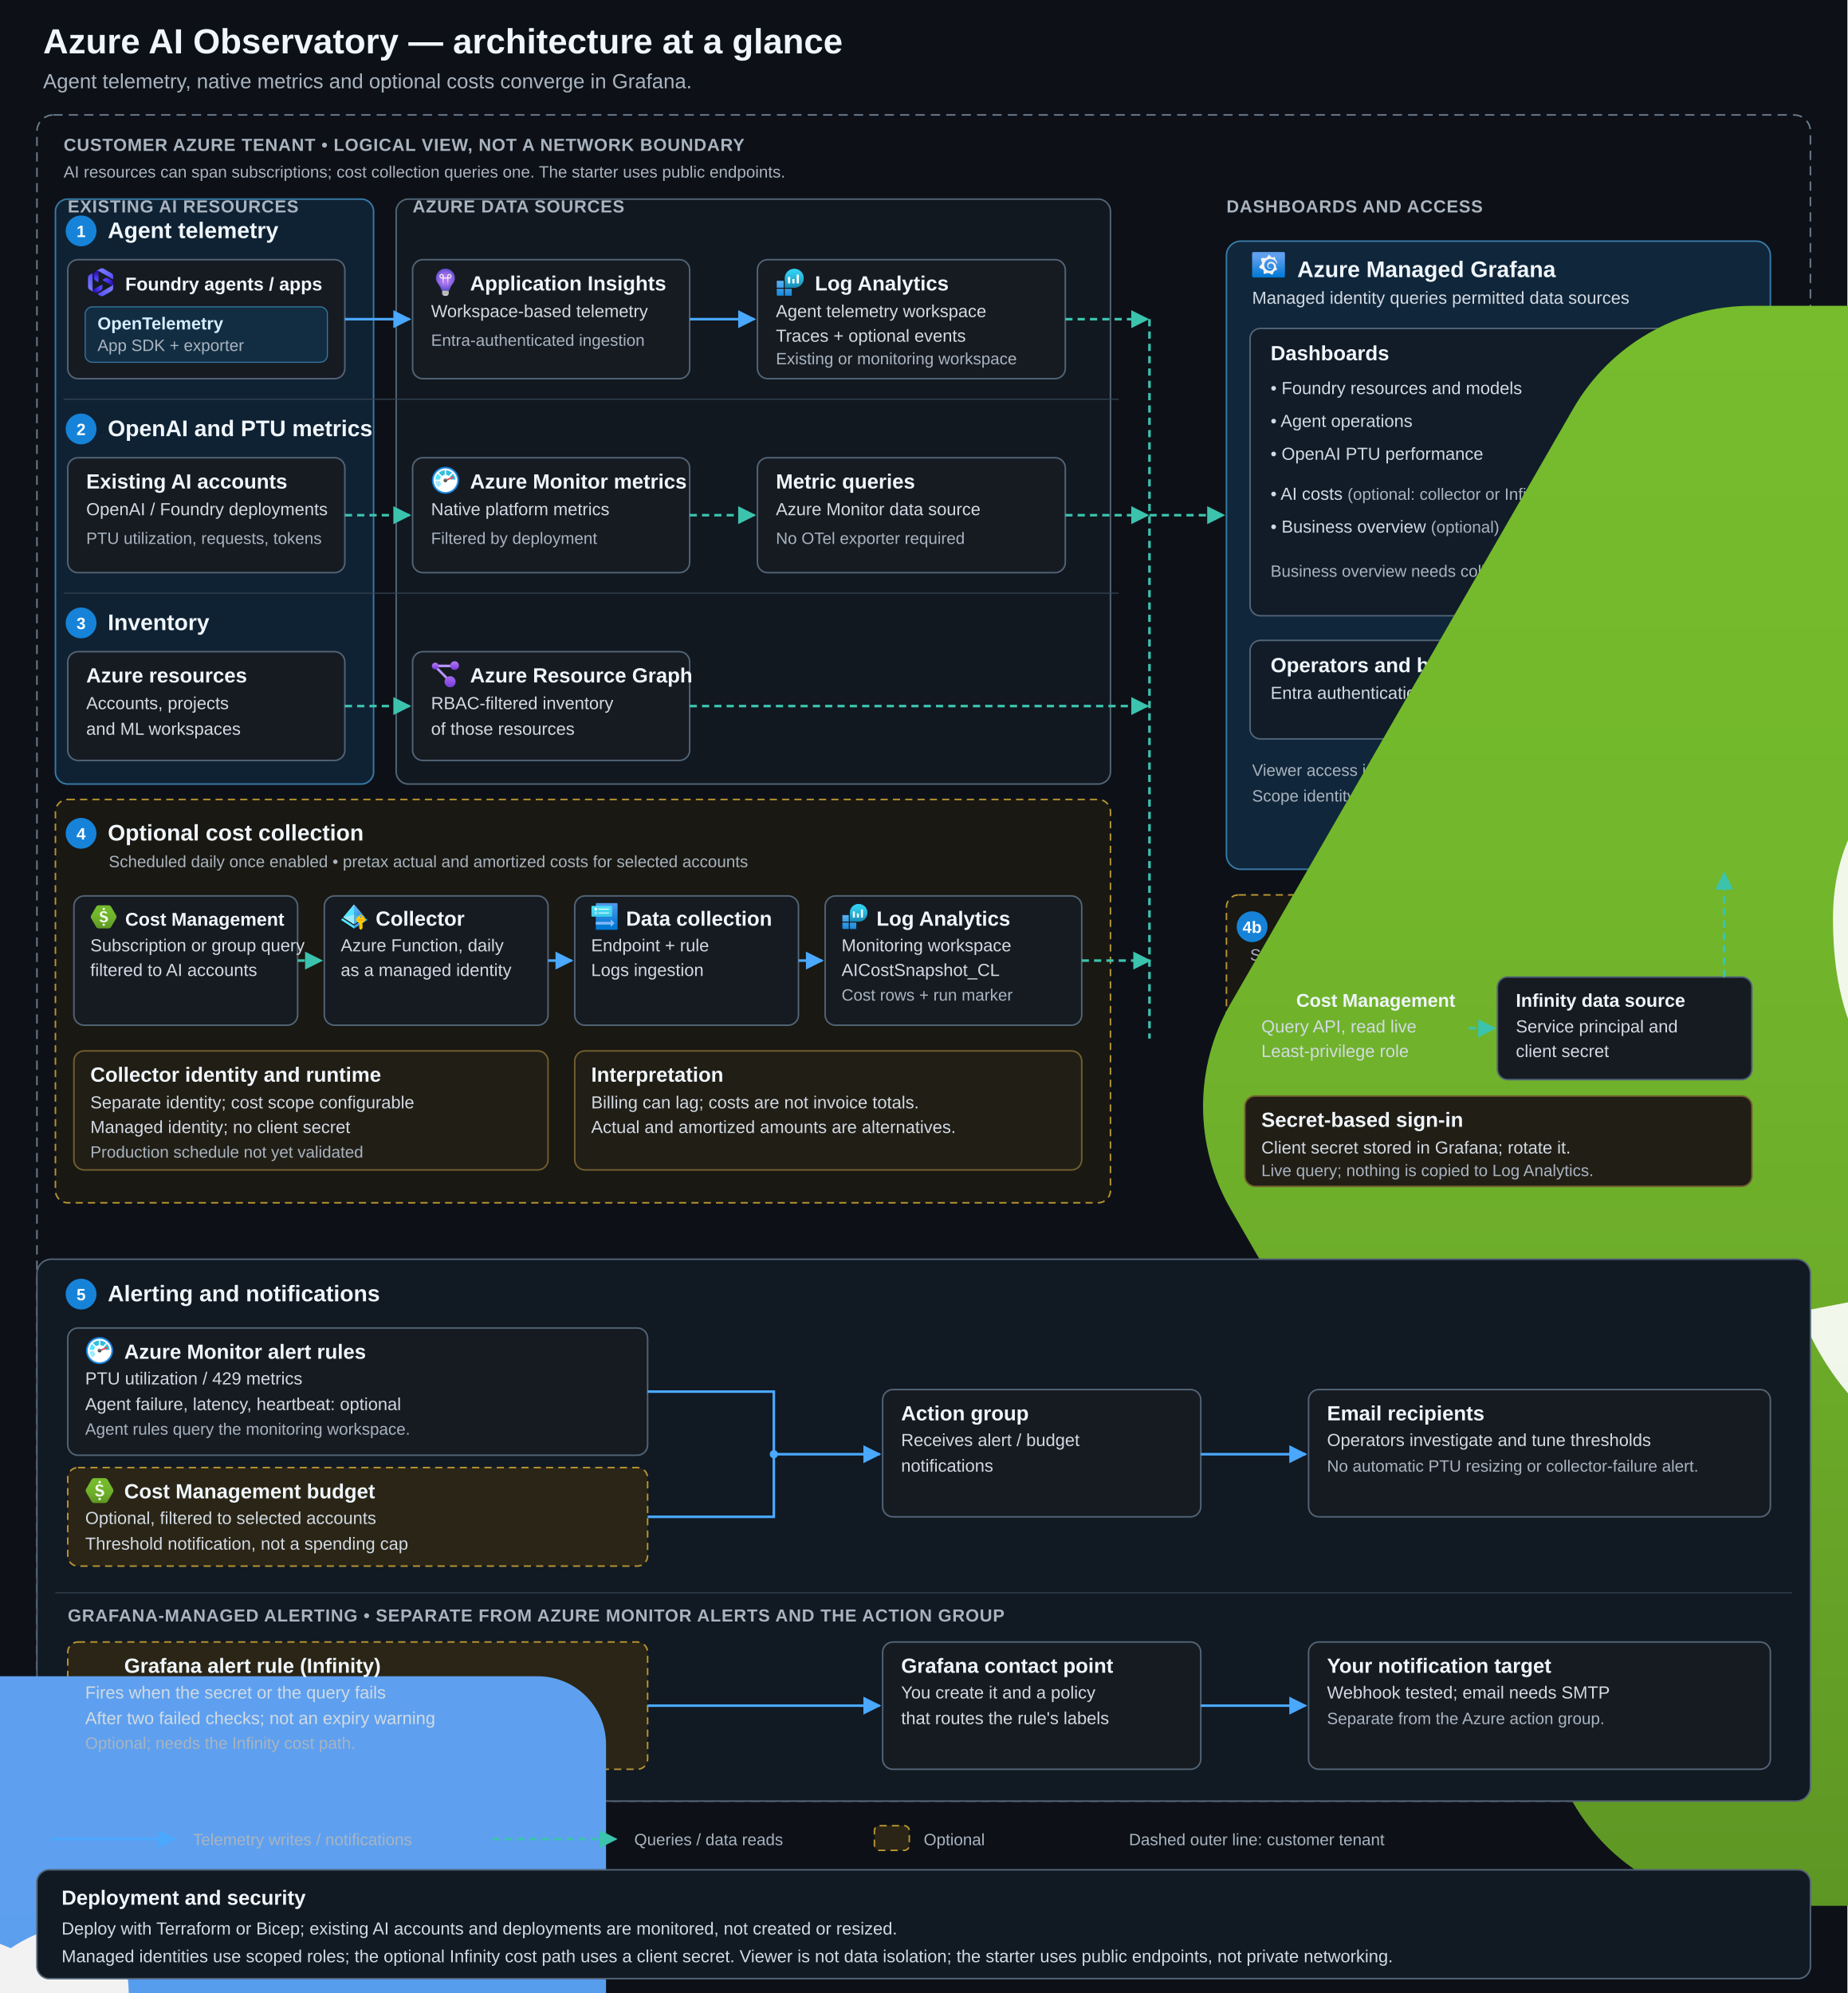
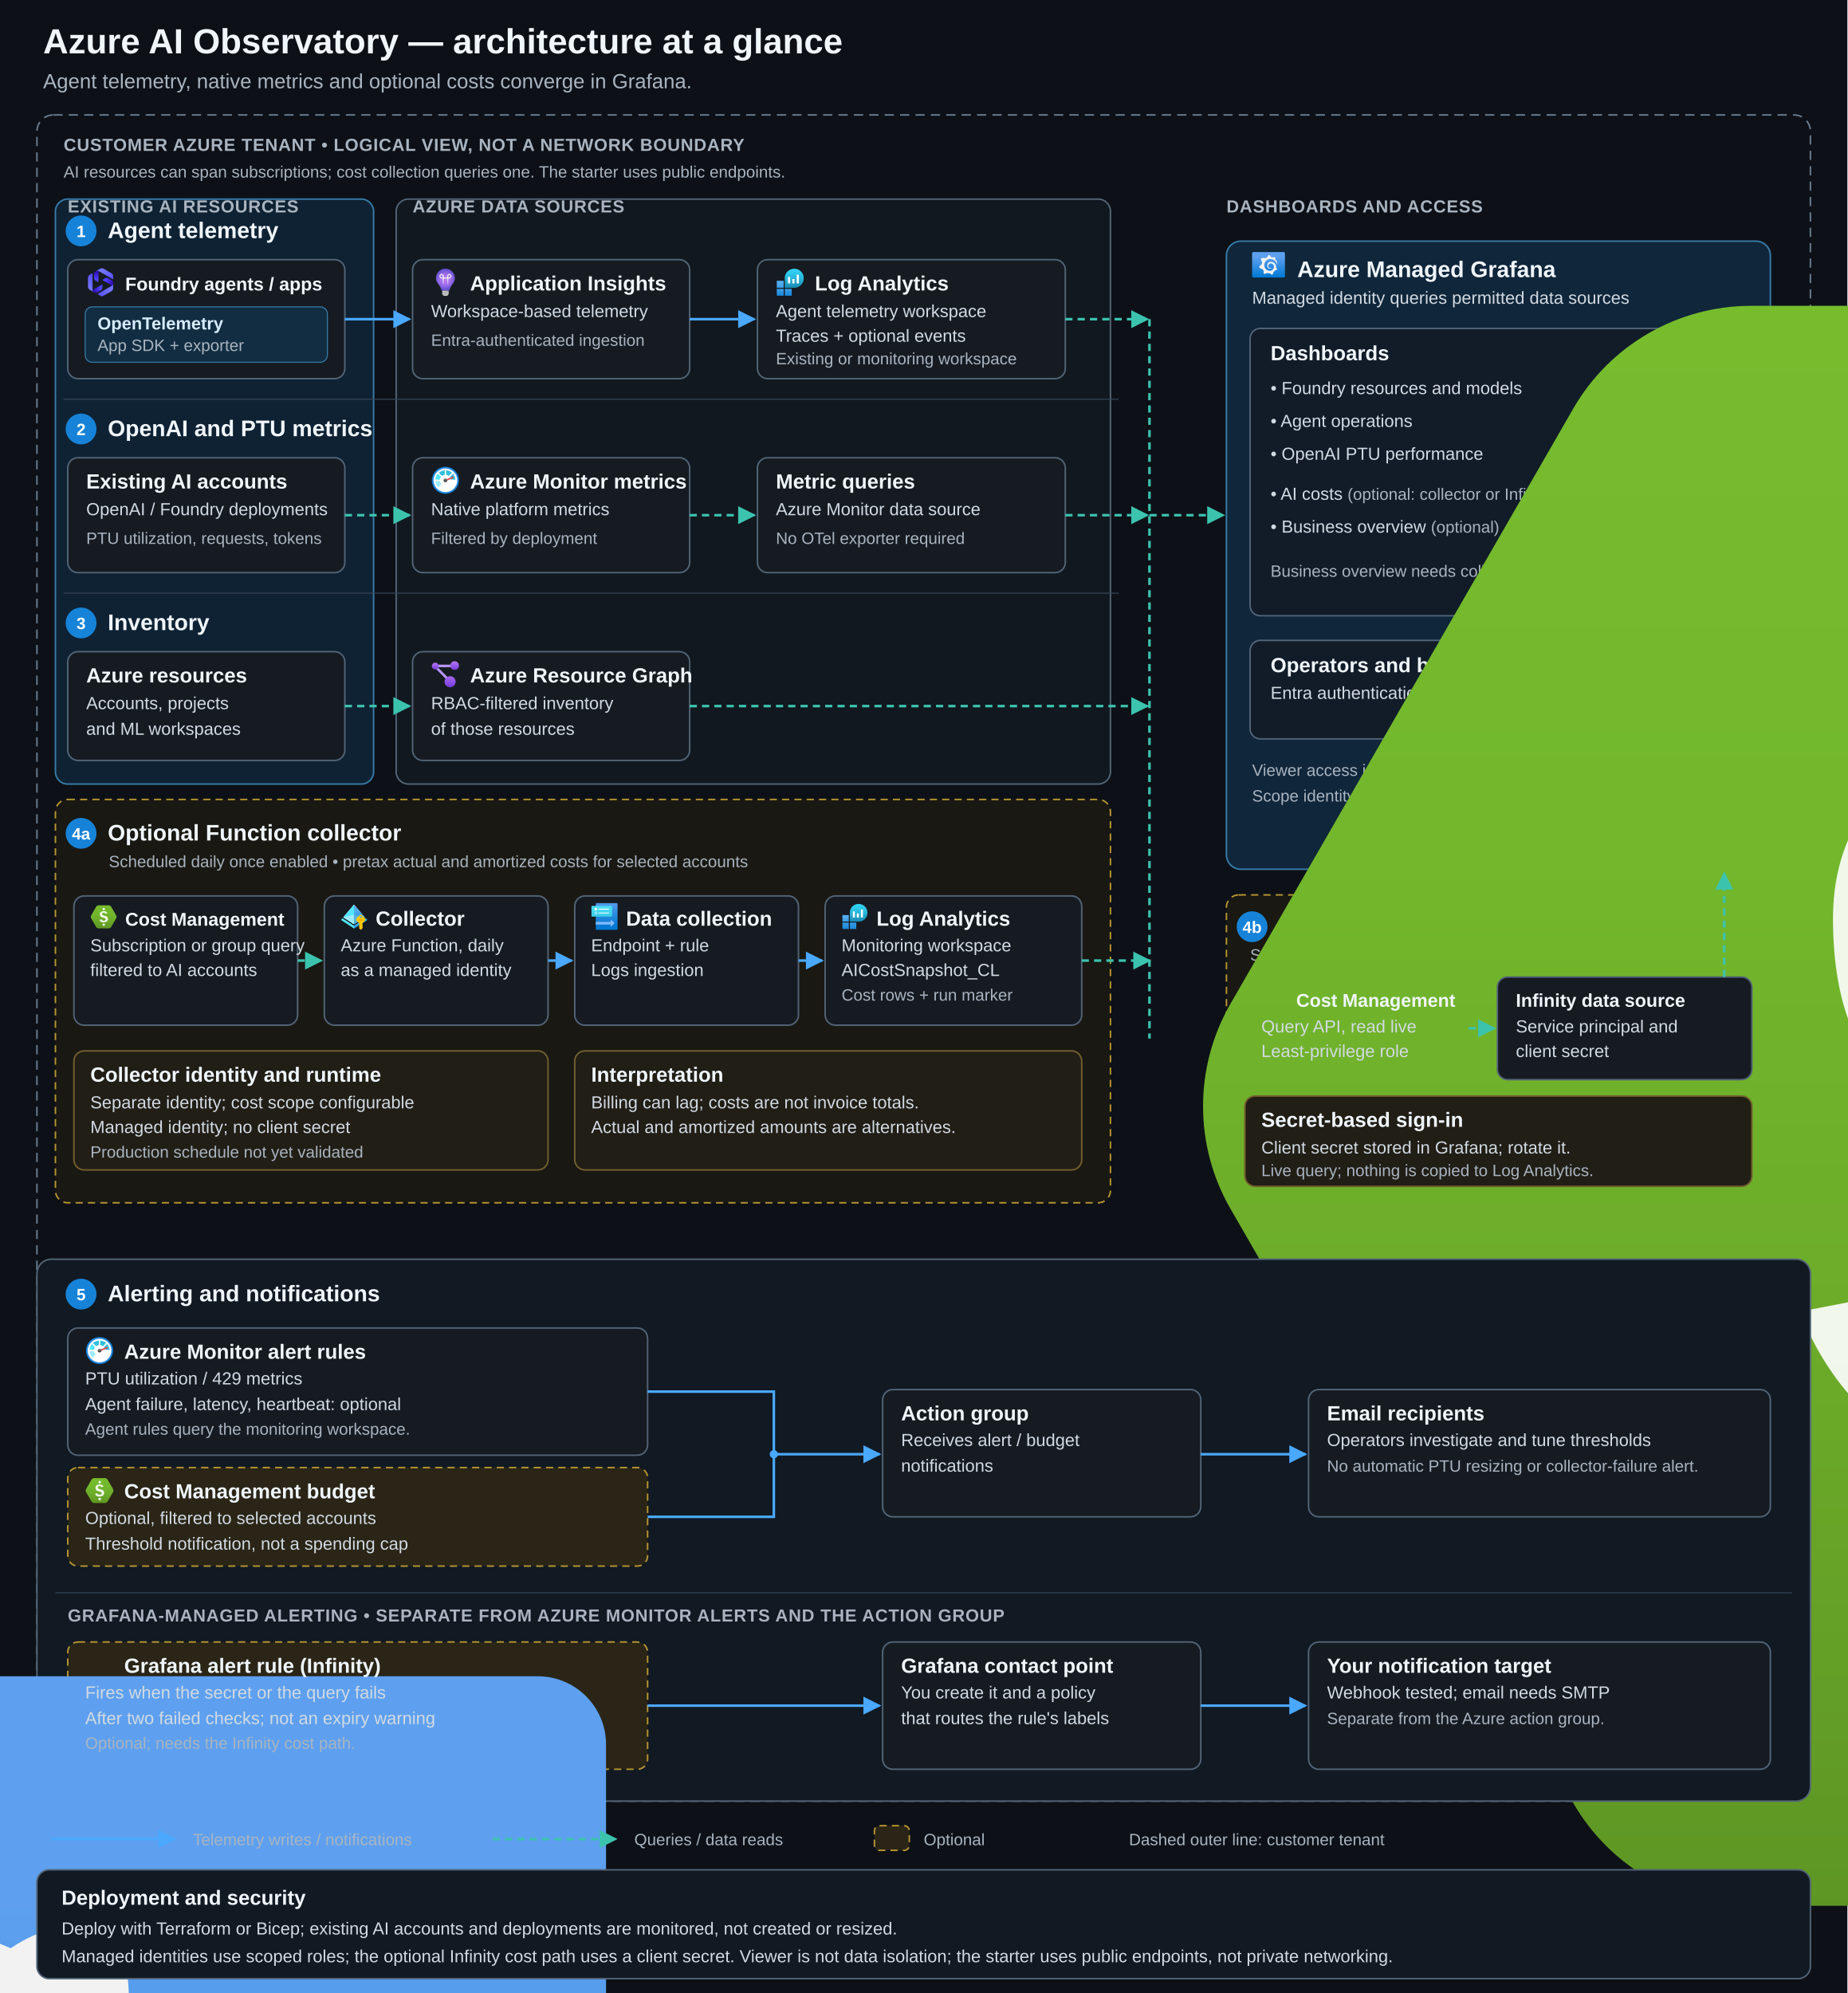
<svg xmlns="http://www.w3.org/2000/svg" width="1800" height="1942" viewBox="0 0 1800 1942" role="img" aria-labelledby="title description" style="max-width:100%;height:auto">
  <defs>
    <marker id="arrow" viewBox="0 0 10 10" refX="9" refY="5" markerWidth="7" markerHeight="7" orient="auto">
      <path d="M0 0L10 5L0 10z" fill="#4aa8ff" />
    </marker>
    <marker id="arrow-teal" viewBox="0 0 10 10" refX="9" refY="5" markerWidth="7" markerHeight="7" orient="auto">
      <path d="M0 0L10 5L0 10z" fill="#3cc3ae" />
    </marker>
    <style>
      text { font-family: "Segoe UI", Arial, sans-serif; fill: #f0f6fc; }
      .title { font-size: 34px; font-weight: 600; }
      .subtitle { font-size: 20px; fill: #a9b4c0; }
      .section { font-size: 22px; font-weight: 600; }
      .section-small { font-size: 17px; font-weight: 700; fill: #a9b4c0; letter-spacing: 0.6px; }
      .name { font-size: 20px; font-weight: 600; }
      .body { font-size: 17px; fill: #d2dae3; }
      .small { font-size: 16px; fill: #a9b4c0; }
      .label { font-size: 15px; font-weight: 600; fill: #a9b4c0; }
      .num { font-size: 16px; font-weight: 700; fill: #fff; text-anchor: middle; }
      .box { fill: #161b22; stroke: #526476; stroke-width: 1.5; }
      .source-group { fill: #0f2233; stroke: #377ba8; stroke-width: 1.5; }
      .data-group { fill: #111820; stroke: #526476; stroke-width: 1.5; }
      .optional { fill: #2a2516; stroke: #b79532; stroke-width: 1.5; stroke-dasharray: 7 5; }
      .flow { fill: none; stroke: #4aa8ff; stroke-width: 2.5; marker-end: url(#arrow); }
      .data { fill: none; stroke: #3cc3ae; stroke-width: 2.5; stroke-dasharray: 7 5; marker-end: url(#arrow-teal); }
      .bus { fill: none; stroke: #3cc3ae; stroke-width: 2.5; stroke-dasharray: 7 5; }
      .divider { stroke: #344454; stroke-width: 1; }
    </style>
  </defs>
  <rect width="1800" height="1942" fill="#0d1117" />
  <text x="42" y="52" class="title">Azure AI Observatory — architecture at a glance</text>
  <text x="42" y="86" class="subtitle">Agent telemetry, native metrics and optional costs converge in Grafana.</text>
  <rect x="36" y="112" width="1728" height="1643" rx="16" fill="#0d1117" stroke="#6b7c8e" stroke-width="1.5" stroke-dasharray="9 6" />
  <text x="62" y="147" class="section-small">CUSTOMER AZURE TENANT • LOGICAL VIEW, NOT A NETWORK BOUNDARY</text>
  <text x="62" y="173" class="small">AI resources can span subscriptions; cost collection queries one. The starter uses public endpoints.</text>
  <rect x="54" y="194" width="310" height="570" rx="12" class="source-group" />
  <rect x="386" y="194" width="696" height="570" rx="12" class="data-group" />
  <text x="66" y="207" class="section-small">EXISTING AI RESOURCES</text>
  <text x="402" y="207" class="section-small">AZURE DATA SOURCES</text>
  <text x="1195" y="207" class="section-small">DASHBOARDS AND ACCESS</text>
  <circle cx="79" cy="225" r="15" fill="#1683d8" />
  <text x="79" y="231" class="num">1</text>
  <text x="105" y="232" class="section">Agent telemetry</text>
  <rect x="66" y="253" width="270" height="116" rx="10" class="box" />
  <svg id="azure-icon-1-uuid-f9dbb74c-bb65-44f5-a0f2-185541c8f2e3" viewBox="0 0 18 18" x="84" y="261" width="28" height="28" aria-hidden="true">
    <defs>
      <linearGradient id="azure-icon-1-uuid-c41a1b5d-c3ee-4413-bef2-f5a072ba936e" x1="7.28" y1="272.84" x2=".39" y2="267.87" gradientTransform="translate(0 280) scale(1 -1)" gradientUnits="userSpaceOnUse">
        <stop offset="0" stop-color="#4f42fd" />
        <stop offset=".8" stop-color="#7274ff" />
      </linearGradient>
      <linearGradient id="azure-icon-1-uuid-7a8397bb-f82e-4b4e-8fb1-c49dc20eae52" x1="10.19" y1="268.41" x2="4.38" y2="265.16" gradientTransform="translate(0 280) scale(1 -1)" gradientUnits="userSpaceOnUse">
        <stop offset=".25" stop-color="#4f42fd" />
        <stop offset="1" stop-color="#2c08ac" />
      </linearGradient>
      <linearGradient id="azure-icon-1-uuid-364cb38b-25e6-4d45-a5f3-7f7567cf1947" x1="17.43" y1="267.02" x2="5.08" y2="264.98" gradientTransform="translate(0 280) scale(1 -1)" gradientUnits="userSpaceOnUse">
        <stop offset=".2" stop-color="#7274ff" />
        <stop offset="1" stop-color="#4f42fd" />
      </linearGradient>
      <linearGradient id="azure-icon-1-uuid-fb32e334-867d-4ede-bed1-56aecae762cb" x1="10.15" y1="273.41" x2="16.87" y2="269.71" gradientTransform="translate(0 280) scale(1 -1)" gradientUnits="userSpaceOnUse">
        <stop offset=".25" stop-color="#4f42fd" />
        <stop offset="1" stop-color="#2c08ac" />
      </linearGradient>
      <linearGradient id="azure-icon-1-uuid-257bedeb-cb4e-48ec-978d-667d943d4887" x1="17.68" y1="270.57" x2="8.68" y2="279.43" gradientTransform="translate(0 280) scale(1 -1)" gradientUnits="userSpaceOnUse">
        <stop offset="0" stop-color="#4f42fd" />
        <stop offset=".8" stop-color="#7274ff" />
      </linearGradient>
      <linearGradient id="azure-icon-1-uuid-d24b3f2b-55bd-4731-8d82-2ccb3a949da7" x1="6.64" y1="271.02" x2="6.64" y2="278.12" gradientTransform="translate(0 280) scale(1 -1)" gradientUnits="userSpaceOnUse">
        <stop offset=".25" stop-color="#4f42fd" />
        <stop offset="1" stop-color="#2c08ac" />
      </linearGradient>
    </defs>
    <path d="M5.02,15.31l-2.82-1.63c-.66-.38-1.06-1.08-1.06-1.83v-5.69c0-.76.4-1.46,1.06-1.83l1.53-.88c.1-.06.24.01.24.14v9.91c0,.37.1.73.28,1.04.18.32.45.59.78.78h0Z" fill="url(#azure-icon-1-uuid-c41a1b5d-c3ee-4413-bef2-f5a072ba936e)" />
    <path d="M10.14,10.59v1.76c0,.76-.4,1.46-1.06,1.83l-1.94,1.12c-.65.38-1.46.38-2.12,0-.33-.19-.59-.46-.78-.78-.18-.31-.28-.67-.28-1.04v-.42c0,.36.39.59.71.4l5.23-3.02c.1-.06.24.01.24.14Z" fill="url(#azure-icon-1-uuid-7a8397bb-f82e-4b4e-8fb1-c49dc20eae52)" />
    <path d="M16.86,9.53v3.26c0,.76-.4,1.46-1.06,1.83l-4.93,2.84c-.65.38-1.46.38-2.12,0l-1.53-.88c-.1-.06-.1-.21,0-.27l8.59-4.96c.32-.19.58-.45.76-.77.18-.32.28-.68.28-1.06Z" fill="url(#azure-icon-1-uuid-364cb38b-25e6-4d45-a5f3-7f7567cf1947)" />
    <path d="M10.22,7.46l1.53-.88c.65-.38,1.46-.38,2.12,0l1.94,1.12c.65.38,1.06,1.08,1.06,1.83,0,.38-.1.74-.28,1.06-.18.31-.44.58-.76.77l-.36.21c.31-.18.31-.63,0-.81l-5.23-3.02c-.1-.06-.1-.21,0-.27Z" fill="url(#azure-icon-1-uuid-fb32e334-867d-4ede-bed1-56aecae762cb)" />
    <path d="M5.94,2.16l2.82-1.63c.66-.38,1.46-.38,2.12,0l4.93,2.84c.65.38,1.06,1.08,1.06,1.83v1.76c0,.12-.13.2-.24.14L8.04,2.16c-.32-.18-.68-.28-1.05-.28-.37,0-.73.09-1.06.28h0Z" fill="url(#azure-icon-1-uuid-257bedeb-cb4e-48ec-978d-667d943d4887)" />
    <path d="M7.47,8.95l-1.53-.88c-.66-.38-1.06-1.08-1.06-1.83v-2.24c0-.76.4-1.46,1.06-1.83.33-.19.69-.28,1.06-.28s.72.09,1.04.28l.36.21c-.31-.18-.7.05-.7.41v6.04c0,.12-.13.2-.24.14h0Z" fill="url(#azure-icon-1-uuid-d24b3f2b-55bd-4731-8d82-2ccb3a949da7)" />
  </svg>
  <text x="122" y="283" class="name" style="font-size:18px">Foundry agents / apps</text>
  <rect x="83" y="299" width="236" height="54" rx="7" fill="#122d42" stroke="#377ba8" />
  <text x="95" y="321" class="body" style="font-weight:600;fill:#d7edff">OpenTelemetry</text>
  <text x="95" y="342" class="small">App SDK + exporter</text>
  <rect x="402" y="253" width="270" height="116" rx="10" class="box" />
  <svg id="azure-icon-2-b6f6d99e-f330-481d-836f-ea58cc42217f" viewBox="0 0 18 18" x="420" y="261" width="28" height="28" aria-hidden="true">
    <defs>
      <radialGradient id="azure-icon-2-a7a1c431-6c6d-4a8f-9a69-8da437e5b0c5" cx="9" cy="7.35" r="6.42" gradientUnits="userSpaceOnUse">
        <stop offset="0" stop-color="#b77af4" />
        <stop offset="0.21" stop-color="#b378f2" />
        <stop offset="0.43" stop-color="#a672ed" />
        <stop offset="0.65" stop-color="#9267e4" />
        <stop offset="0.88" stop-color="#7559d8" />
        <stop offset="1" stop-color="#624fd0" />
      </radialGradient>
      <linearGradient id="azure-icon-2-ec0c4f0d-5c8e-4882-96a1-89d61808eb49" x1="9.02" y1="3.91" x2="9.08" y2="11.49" gradientUnits="userSpaceOnUse">
        <stop offset="0" stop-color="#f2f2f2" />
        <stop offset="0.23" stop-color="#f1f1f2" stop-opacity="0.99" />
        <stop offset="0.37" stop-color="#ededf1" stop-opacity="0.95" />
        <stop offset="0.48" stop-color="#e7e5f0" stop-opacity="0.89" />
        <stop offset="0.58" stop-color="#dedbee" stop-opacity="0.81" />
        <stop offset="0.67" stop-color="#d3ceeb" stop-opacity="0.7" />
        <stop offset="0.76" stop-color="#c4bee8" stop-opacity="0.57" />
        <stop offset="0.84" stop-color="#b4abe5" stop-opacity="0.41" />
        <stop offset="0.92" stop-color="#a095e1" stop-opacity="0.22" />
        <stop offset="0.99" stop-color="#8b7ddc" stop-opacity="0.02" />
        <stop offset="1" stop-color="#897bdc" stop-opacity="0" />
      </linearGradient>
    </defs>
    <path d="M10.23,17.39l.81-.87V14.2H7v2.32l.81.87A.32.32,0,0,0,8,17.5h2A.32.32,0,0,0,10.23,17.39Z" fill="#cecece" />
    <path d="M9,.5A5.89,5.89,0,0,0,3.09,7.07c.27,2.47,2.62,3.62,3.29,6.75a.49.49,0,0,0,.47.38h4.3a.49.49,0,0,0,.47-.38c.67-3.13,3-4.28,3.29-6.75A5.89,5.89,0,0,0,9,.5ZM7,14.2" fill="url(#azure-icon-2-a7a1c431-6c6d-4a8f-9a69-8da437e5b0c5)" />
    <path d="M11.46,3.79a1.4,1.4,0,0,0-1.35,1.44V6H8V5.23A1.41,1.41,0,0,0,6.59,3.79,1.4,1.4,0,0,0,5.24,5.23,1.41,1.41,0,0,0,6.59,6.68h.64v6a.36.36,0,0,0,.72,0v-6h2.16v6a.36.36,0,1,0,.72,0v-6h.63a1.4,1.4,0,0,0,1.35-1.45A1.4,1.4,0,0,0,11.46,3.79ZM7.23,6H6.55a.74.74,0,0,1-.68-.77.74.74,0,0,1,.68-.77.74.74,0,0,1,.68.77Zm4.28,0h-.68V5.19a.68.68,0,1,1,1.35,0A.73.73,0,0,1,11.51,6Z" fill="url(#azure-icon-2-ec0c4f0d-5c8e-4882-96a1-89d61808eb49)" />
    <polygon points="6.96 15.8 11.04 15.01 11.04 14.56 6.96 15.36 6.96 15.8" fill="#999" />
    <polygon points="11.04 16.11 11.04 15.67 6.96 16.48 6.96 16.52 7.27 16.86 11.04 16.11" fill="#999" />
  </svg>
  <text x="458" y="283" class="name">Application Insights</text>
  <text x="420" y="309" class="body">Workspace-based telemetry</text>
  <text x="420" y="337" class="small">Entra-authenticated ingestion</text>
  <rect x="738" y="253" width="300" height="116" rx="10" class="box" />
  <svg id="azure-icon-3-b388e944-5509-49c9-84d7-f38bffa995b2" viewBox="0 0 18 18" x="756" y="261" width="28" height="28" aria-hidden="true">
    <defs>
      <linearGradient id="azure-icon-3-a997e203-1d7d-4cb9-b131-5dc44e029b46" x1="5.23" y1="17.45" x2="5.23" y2="8.09" gradientUnits="userSpaceOnUse">
        <stop offset="0" stop-color="#1988d9" />
        <stop offset="0.9" stop-color="#54aef0" />
      </linearGradient>
      <linearGradient id="azure-icon-3-e122e9d8-aee5-4f1a-a60e-b1eae355daa5" x1="11.5" y1="12.45" x2="11.5" y2="0.55" gradientUnits="userSpaceOnUse">
        <stop offset="0" stop-color="#198ab3" />
        <stop offset="0.01" stop-color="#198bb4" />
        <stop offset="0.44" stop-color="#27b2d7" />
        <stop offset="0.79" stop-color="#2fcbed" />
        <stop offset="1" stop-color="#32d4f5" />
      </linearGradient>
    </defs>
    <path d="M5.59,13.13H9.91v4.32H5.59ZM1.15,17.45H4.87V13.13H.55v3.72A.6.6,0,0,0,1.15,17.45Zm-.6-5H4.87V8.09H.55Z" fill="url(#azure-icon-3-a997e203-1d7d-4cb9-b131-5dc44e029b46)" />
    <path d="M11.5.55a5.89,5.89,0,0,1,5.95,6,5.89,5.89,0,0,1-5.95,5.95H5.55V6.5A5.89,5.89,0,0,1,11.5.55Z" fill-rule="evenodd" fill="url(#azure-icon-3-e122e9d8-aee5-4f1a-a60e-b1eae355daa5)" />
    <rect x="7.59" y="5.65" width="1.36" height="4.08" fill="#fff" />
    <rect x="10.31" y="7.01" width="1.36" height="2.72" fill="#fff" />
    <rect x="13.03" y="4.29" width="1.36" height="5.44" fill="#fff" />
  </svg>
  <text x="794" y="283" class="name">Log Analytics</text>
  <text x="756" y="309" class="body">Agent telemetry workspace</text>
  <text x="756" y="333" class="body">Traces + optional events</text>
  <text x="756" y="355" class="small">Existing or monitoring workspace</text>
  <path d="M336 311H399" class="flow" />
  <path d="M672 311H735" class="flow" />
  <path d="M1038 311H1118" class="data" />
  <line x1="62" y1="389" x2="1090" y2="389" class="divider" />
  <circle cx="79" cy="418" r="15" fill="#1683d8" />
  <text x="79" y="424" class="num">2</text>
  <text x="105" y="425" class="section">OpenAI and PTU metrics</text>
  <rect x="66" y="446" width="270" height="112" rx="10" class="box" />
  <text x="84" y="476" class="name">Existing AI accounts</text>
  <text x="84" y="502" class="body">OpenAI / Foundry deployments</text>
  <text x="84" y="530" class="small">PTU utilization, requests, tokens</text>
  <rect x="402" y="446" width="270" height="112" rx="10" class="box" />
  <svg id="azure-icon-4-e4e764cd-2e73-472f-b88a-bf8bfc2c2994" viewBox="0 0 18 18" x="420" y="454" width="28" height="28" aria-hidden="true">
    <defs>
      <radialGradient id="azure-icon-4-ac8b32da-30ca-4b92-8d0f-8d2d5ef278a0" cx="5.72" cy="7.45" r="8.42" gradientTransform="translate(3.23 1.51) scale(1.01 1.01)" gradientUnits="userSpaceOnUse">
        <stop offset="0.18" stop-color="#5ea0ef" />
        <stop offset="0.56" stop-color="#5c9fee" />
        <stop offset="0.69" stop-color="#559ced" />
        <stop offset="0.78" stop-color="#4a97e9" />
        <stop offset="0.86" stop-color="#3990e4" />
        <stop offset="0.93" stop-color="#2387de" />
        <stop offset="0.99" stop-color="#087bd6" />
        <stop offset="1" stop-color="#0078d4" />
      </radialGradient>
      <radialGradient id="azure-icon-4-a9954820-cb38-4943-9842-f0a568d2b015" cx="28.18" cy="202.29" r="2.7" gradientTransform="translate(-17.77 -185.01) scale(0.95)" gradientUnits="userSpaceOnUse">
        <stop offset="0.19" stop-color="#8c8e90" />
        <stop offset="0.35" stop-color="#848688" />
        <stop offset="0.6" stop-color="#6e7071" />
        <stop offset="0.91" stop-color="#4a4b4c" />
        <stop offset="1" stop-color="#3e3f3f" />
      </radialGradient>
    </defs>
    <ellipse cx="9" cy="9" rx="8.5" ry="8.47" fill="url(#azure-icon-4-ac8b32da-30ca-4b92-8d0f-8d2d5ef278a0)" />
    <ellipse cx="9" cy="9" rx="7.4" ry="7.37" fill="#fff" />
    <path d="M2.72,9.44a6.24,6.24,0,0,0,1.82,4l2-2a3.53,3.53,0,0,1-1-2Z" fill="#9cebff" />
    <path d="M13.13,4.27A6.25,6.25,0,0,0,9.44,2.74V5.53a3.41,3.41,0,0,1,1.71.7Z" fill="#32bedd" />
    <path d="M4.87,4.27l2,2a3.41,3.41,0,0,1,1.71-.7V2.74A6.25,6.25,0,0,0,4.87,4.27Z" fill="#32bedd" />
    <path d="M11.78,6.85a3.6,3.6,0,0,1,.71,1.71h2.79a6.16,6.16,0,0,0-1.53-3.67Z" fill="#32bedd" />
    <path d="M6.22,6.85l-2-2A6.16,6.16,0,0,0,2.72,8.56H5.51A3.6,3.6,0,0,1,6.22,6.85Z" fill="#50e6ff" />
    <path d="M14.14,7a.45.45,0,0,0-.57-.25L9.45,8.41l.32.81,4.12-1.63A.44.44,0,0,0,14.14,7Z" fill="#f04049" />
    <ellipse cx="9" cy="9" rx="1.2" ry="1.2" fill="url(#azure-icon-4-a9954820-cb38-4943-9842-f0a568d2b015)" />
  </svg>
  <text x="458" y="476" class="name">Azure Monitor metrics</text>
  <text x="420" y="502" class="body">Native platform metrics</text>
  <text x="420" y="530" class="small">Filtered by deployment</text>
  <rect x="738" y="446" width="300" height="112" rx="10" class="box" />
  <text x="756" y="476" class="name">Metric queries</text>
  <text x="756" y="502" class="body">Azure Monitor data source</text>
  <text x="756" y="530" class="small">No OTel exporter required</text>
  <path d="M336 502H399" class="data" />
  <path d="M672 502H735" class="data" />
  <path d="M1038 502H1118" class="data" />
  <line x1="62" y1="578" x2="1090" y2="578" class="divider" />
  <circle cx="79" cy="607" r="15" fill="#1683d8" />
  <text x="79" y="613" class="num">3</text>
  <text x="105" y="614" class="section">Inventory</text>
  <rect x="66" y="635" width="270" height="106" rx="10" class="box" />
  <text x="84" y="665" class="name">Azure resources</text>
  <text x="84" y="691" class="body">Accounts, projects</text>
  <text x="84" y="716" class="body">and ML workspaces</text>
  <rect x="402" y="635" width="270" height="106" rx="10" class="box" />
  <svg id="azure-icon-5-a5043521-e54b-4e71-96d7-f0f67d7a7413" viewBox="0 0 18 18" x="420" y="643" width="28" height="28" aria-hidden="true">
    <defs>
      <linearGradient id="azure-icon-5-aaf70b12-8383-43d3-8674-d08878f903d1" x1="2.63" y1="5.99" x2="2.63" y2="1.75" gradientUnits="userSpaceOnUse">
        <stop offset="0" stop-color="#773adc" />
        <stop offset="1" stop-color="#b77af4" />
      </linearGradient>
      <linearGradient id="azure-icon-5-ac810344-4e2d-4dad-99ba-9567b44e7523" x1="14.76" y1="6.31" x2="14.76" y2="0.85" gradientUnits="userSpaceOnUse">
        <stop offset="0" stop-color="#773adc" />
        <stop offset="1" stop-color="#b77af4" />
      </linearGradient>
      <linearGradient id="azure-icon-5-b4b36432-ae36-466e-9abd-a30eb14585d3" x1="11.92" y1="17.27" x2="11.92" y2="7.71" gradientUnits="userSpaceOnUse">
        <stop offset="0" stop-color="#773adc" />
        <stop offset="1" stop-color="#b77af4" />
      </linearGradient>
    </defs>
    <path d="M11.56,14.24,1.79,4.35A.77.77,0,0,1,2.34,3H14.76V4.58H4.19l8.47,8.58Z" fill="#b796f9" />
    <ellipse cx="2.63" cy="3.87" rx="2.13" ry="2.12" fill="url(#azure-icon-5-aaf70b12-8383-43d3-8674-d08878f903d1)" />
    <ellipse cx="14.76" cy="3.58" rx="2.74" ry="2.73" fill="url(#azure-icon-5-ac810344-4e2d-4dad-99ba-9567b44e7523)" />
    <ellipse cx="11.92" cy="13.69" rx="3.47" ry="3.46" fill="url(#azure-icon-5-b4b36432-ae36-466e-9abd-a30eb14585d3)" />
  </svg>
  <text x="458" y="665" class="name">Azure Resource Graph</text>
  <text x="420" y="691" class="body">RBAC-filtered inventory</text>
  <text x="420" y="716" class="body">of those resources</text>
  <path d="M336 688H399" class="data" />
  <path d="M672 688H1118" class="data" />
  <path d="M1120 311V1012" class="bus" />
  <path d="M1120 502H1192" class="data" />
  <rect x="1195" y="235" width="530" height="612" rx="14" fill="#10263a" stroke="#377ba8" stroke-width="1.5" />
  <svg id="azure-icon-grafana" viewBox="0 0 18 18" x="1220" y="242" width="32" height="32" aria-hidden="true">
    <defs>
      <linearGradient id="azure-icon-6-a4ccd0c3-fde6-4875-800b-333de0a25cb9" x1="9" y1="2" x2="9" y2="16" gradientUnits="userSpaceOnUse">
        <stop offset="0.18" stop-color="#5ea0ef" />
        <stop offset="1" stop-color="#0078d4" />
      </linearGradient>
    </defs>
    <g id="azure-icon-6-e0962381-da5c-47a2-ae4c-adf850116f2b">
      <g>
        <rect y="2" width="18" height="14" rx="0.76" fill="url(#azure-icon-6-a4ccd0c3-fde6-4875-800b-333de0a25cb9)" />
        <path d="M8.318,4.81s-.004.016-.009.043a3.97,3.97,0,0,0-1.213.573A2.829,2.829,0,0,0,4.934,5.5a3.092,3.092,0,0,0,.559,2.097A5.249,5.249,0,0,0,5.218,8.789a2.797,2.797,0,0,0-1.354,1.573,2.979,2.979,0,0,0,1.888,1.065l.003-.002a4.409,4.409,0,0,0,.668.903,2.348,2.348,0,0,0,.045,1.665,2.708,2.708,0,0,0,1.742-.531,4.385,4.385,0,0,0,1.587.223,1.952,1.952,0,0,0,1.262.746,2.011,2.011,0,0,0,.605-1.33h0l-.001-.027h0l-.002-.028a3.514,3.514,0,0,0,.984-1.041,1.6,1.6,0,0,0,1.103-.401,1.682,1.682,0,0,0-.572-1.065h0l-.016-.011h0l-.014-.009a2.808,2.808,0,0,0-2.852-3.153c-2.835-.103-2.531,4.888.284,3.512.173-.416-.484.024-.662-.069A1.168,1.168,0,0,1,8.834,9.58a1.47,1.47,0,0,1,2.255-1.1c1.883,1.053.537,3.992-1.429,3.827.014,0-.002,0-.002-.001a3.067,3.067,0,0,1-2.99-3.049A3.306,3.306,0,0,1,9.867,5.844C11.784,5.662,13.24,7.22,13.785,8.831a3.441,3.441,0,0,0-1.134-2.95,1.581,1.581,0,0,0-.186-1.134,1.68,1.68,0,0,0-1.094.281,4.253,4.253,0,0,0-1.095-.304A2.033,2.033,0,0,0,9.29,3.57a2.157,2.157,0,0,0-.972,1.24" fill="#f2f2f2" />
      </g>
    </g>
  </svg>
  <text x="1264" y="270" class="section">Azure Managed Grafana</text>
  <text x="1220" y="296" class="body">Managed identity queries permitted data sources</text>
  <rect x="1218" y="320" width="484" height="280" rx="10" fill="#111c28" stroke="#526476" stroke-width="1.5" />
  <text x="1238" y="351" class="name">Dashboards</text>
  <text x="1238" y="384" class="body">• Foundry resources and models</text>
  <text x="1238" y="416" class="body">• Agent operations</text>
  <text x="1238" y="448" class="body">• OpenAI PTU performance</text>
  <text x="1238" y="487" class="body">• AI costs <tspan class="small">(optional: collector or Infinity)</tspan>
  </text>
  <text x="1238" y="519" class="body">• Business overview <tspan class="small">(optional)</tspan>
  </text>
  <text x="1238" y="562" class="small">Business overview needs collector data.</text>
  <rect x="1218" y="624" width="484" height="96" rx="10" fill="#111c28" stroke="#526476" stroke-width="1.5" />
  <path d="M1460 624V603" class="flow" />
  <text x="1238" y="655" class="name">Operators and business viewers</text>
  <text x="1238" y="681" class="body">Entra authentication; Grafana Admin / Viewer roles</text>
  <text x="1220" y="756" class="small">Viewer access is not a data-isolation boundary.</text>
  <text x="1220" y="781" class="small">Scope identity access and workspace data.</text>
  <rect x="54" y="779" width="1028" height="393" rx="12" fill="#191812" stroke="#b79532" stroke-width="1.5" stroke-dasharray="7 5" />
  <circle cx="79" cy="812" r="15" fill="#1683d8" />
-   <text x="79" y="818" class="num">4</text>
-   <text x="105" y="819" class="section">Optional cost collection</text>
+   <text x="79" y="818" class="num">4a</text>
+   <text x="105" y="819" class="section">Optional Function collector</text>
  <text x="106" y="845" class="small">Scheduled daily once enabled • pretax actual and amortized costs for selected accounts</text>
  <rect x="72" y="873" width="218" height="126" rx="10" class="box" />
  <svg id="azure-icon-7-e00fef30-156c-4930-8b65-3a593543aa1d" viewBox="0 0 18 18" x="88" y="880" width="26" height="26" aria-hidden="true">
    <defs>
      <linearGradient id="azure-icon-7-a45ba9b5-2e08-4c39-8916-0bab184f06e9" x1="9" y1="1.48" x2="9" y2="17.07" gradientUnits="userSpaceOnUse">
        <stop offset="0" stop-color="#76bc2d" />
        <stop offset="0.32" stop-color="#73b82c" />
        <stop offset="0.65" stop-color="#6cab29" />
        <stop offset="0.99" stop-color="#5e9724" />
        <stop offset="1" stop-color="#5e9624" />
      </linearGradient>
      <linearGradient id="azure-icon-7-e74e2f36-f70f-4351-9609-a084522a8ba7" x1="6.13" y1="9.28" x2="11.87" y2="9.28" gradientUnits="userSpaceOnUse">
        <stop offset="0" stop-color="#fff" />
        <stop offset="1" stop-color="#fff" />
      </linearGradient>
    </defs>
    <path d="M12.35,1.48H5.65a2,2,0,0,0-1.73,1L.58,8.28a2,2,0,0,0,0,2l3.34,5.79a2,2,0,0,0,1.73,1h6.7a2,2,0,0,0,1.73-1l3.34-5.79a2,2,0,0,0,0-2l-3.34-5.8A2,2,0,0,0,12.35,1.48Z" fill="url(#azure-icon-7-a45ba9b5-2e08-4c39-8916-0bab184f06e9)" />
    <path d="M9.07,4.81A.82.82,0,0,1,8.25,4,.82.82,0,0,1,9.89,4,.82.82,0,0,1,9.07,4.81Zm-.82,9.75a.82.82,0,1,0,1.64,0,.82.82,0,0,0-1.64,0Zm.84-2.7A1.5,1.5,0,0,1,7.58,11l-1.45.28A2.68,2.68,0,0,0,9,13c1.69,0,2.91-.89,2.91-2.13a2.07,2.07,0,0,0-1.12-2A13,13,0,0,0,9,8.33c-.67-.16-1.1-.53-1.1-1A1,1,0,0,1,9,6.46a1.4,1.4,0,0,1,1.29.69l1.25-.4A2.56,2.56,0,0,0,9,5.45c-1.18,0-2.55.52-2.55,2,0,1.81,1.11,2.17,2.69,2.48.37.07,1.23.32,1.23,1C10.33,11.31,10,11.86,9.09,11.86Z" opacity="0.9" fill="url(#azure-icon-7-e74e2f36-f70f-4351-9609-a084522a8ba7)" />
  </svg>
  <text x="122" y="902" class="name" style="font-size:18px">Cost Management</text>
  <text x="88" y="927" class="body">Subscription or group query</text>
  <text x="88" y="951" class="body">filtered to AI accounts</text>
  <rect x="316" y="873" width="218" height="126" rx="10" class="box" />
  <svg id="azure-icon-13-f807cdde-18f2-4574-ba14-f0b1eef94a4a" viewBox="0 0 18 18" x="332" y="880" width="26" height="26" aria-hidden="true">
    <defs>
      <linearGradient id="azure-icon-13-bb67b154-af8f-4a53-a9ce-aa046b9398e9" x1="13.18" y1="13.01" x2="8.63" y2="4.38" gradientUnits="userSpaceOnUse">
        <stop offset="0" stop-color="#1988d9" />
        <stop offset="0.9" stop-color="#54aef0" />
      </linearGradient>
      <linearGradient id="azure-icon-13-a47d7138-084a-471d-8d63-744e75b9e8a3" x1="11.22" y1="10.5" x2="14.37" y2="15.93" gradientUnits="userSpaceOnUse">
        <stop offset="0.1" stop-color="#54aef0" />
        <stop offset="0.29" stop-color="#4fabee" />
        <stop offset="0.51" stop-color="#41a2e9" />
        <stop offset="0.74" stop-color="#2a93e0" />
        <stop offset="0.88" stop-color="#1988d9" />
      </linearGradient>
    </defs>
    <g>
      <polygon points="1.15 10.22 8.93 15.27 16.85 10.21 17.85 11.36 8.93 17.11 0.15 11.37 1.15 10.22" fill="#50e6ff" />
      <polygon points="1.73 9.58 8.93 1 16.28 9.59 8.93 14.23 1.73 9.58" fill="#fff" />
      <polygon points="8.93 1 8.93 14.23 1.73 9.58 8.93 1" fill="#50e6ff" />
      <polygon points="8.93 1 8.93 14.23 16.28 9.59 8.93 1" fill="url(#azure-icon-13-bb67b154-af8f-4a53-a9ce-aa046b9398e9)" />
      <polygon points="8.93 7.83 16.28 9.59 8.93 14.23 8.93 7.83" fill="#53b1e0" />
      <polygon points="8.93 14.23 1.73 9.58 8.93 7.83 8.93 14.23" fill="#9cebff" />
      <polygon points="8.93 17.11 17.85 11.36 16.85 10.21 8.93 15.27 8.93 17.11" fill="url(#azure-icon-13-a47d7138-084a-471d-8d63-744e75b9e8a3)" />
      <g>
        <path d="M16.32,11.88a1.16,1.16,0,0,0,0-1.65h0l-2-2a1.16,1.16,0,0,0-1.64,0h0l-2,2a1.18,1.18,0,0,0,0,1.65l1.67,1.67a.32.32,0,0,1,.09.23v3.1a.36.36,0,0,0,.12.28l.76.76a.25.25,0,0,0,.37,0l.73-.73h0l.44-.44a.15.15,0,0,0,0-.21l-.31-.31a.16.16,0,0,1,0-.24l.31-.31a.16.16,0,0,0,0-.22l-.31-.31a.15.15,0,0,1,0-.23l.31-.32a.15.15,0,0,0,0-.21l-.44-.44v-.16ZM13.5,8.71a.66.66,0,1,1-.66.66.66.66,0,0,1,.66-.66Z" fill="#ffca00" />
        <path d="M13,17h0a.14.14,0,0,0,.24-.11V14.33a.16.16,0,0,0-.06-.13h0a.14.14,0,0,0-.22.13v2.51A.15.15,0,0,0,13,17Z" fill="#ff9300" opacity="0.75" />
        <rect x="11.9" y="10.9" width="3.29" height="0.39" rx="0.18" fill="#ff9300" opacity="0.75" />
        <rect x="11.9" y="11.53" width="3.29" height="0.39" rx="0.18" fill="#ff9300" opacity="0.75" />
      </g>
    </g>
  </svg>
  <text x="366" y="902" class="name">Collector</text>
  <text x="332" y="927" class="body">Azure Function, daily</text>
  <text x="332" y="951" class="body">as a managed identity</text>
  <rect x="560" y="873" width="218" height="126" rx="10" class="box" />
  <svg viewBox="0 0 18 18" x="576" y="880" width="26" height="26" aria-hidden="true">
    <defs>
      <linearGradient id="azure-icon-9-bbff16ce-7aad-4b86-8bb2-89788b5b99a6" x1="10.463" y1="15.888" x2="10.463" y2="-2.112" gradientUnits="userSpaceOnUse">
        <stop offset="0" stop-color="#0078d4" />
        <stop offset="1" stop-color="#5ea0ef" />
      </linearGradient>
      <linearGradient id="azure-icon-9-b0f3e3a3-1263-4ba0-98ae-dae6e73e6321" x1="7.179" y1="0.537" x2="7.179" y2="12.51" gradientUnits="userSpaceOnUse">
        <stop offset="0" stop-color="#50e6ff" />
        <stop offset="1" stop-color="#32bedd" />
      </linearGradient>
    </defs>
    <rect x="3.113" width="14.7" height="18" rx="0.6" fill="url(#azure-icon-9-bbff16ce-7aad-4b86-8bb2-89788b5b99a6)" />
    <rect x="0.187" y="1.867" width="13.985" height="7.291" rx="0.541" fill="url(#azure-icon-9-b0f3e3a3-1263-4ba0-98ae-dae6e73e6321)" />
    <path d="M11.887,4.423H5.069a.122.122,0,0,1-.124-.12V3.9a.123.123,0,0,1,.123-.123h6.818a.124.124,0,0,1,.124.123v.4a.122.122,0,0,1-.122.123Zm-7.9.291V3.488a.212.212,0,0,0-.212-.212H2.547a.212.212,0,0,0-.212.211h0V4.714a.211.211,0,0,0,.211.211H3.773a.211.211,0,0,0,.212-.211Z" fill="#fff" />
    <path d="M11.886,7.023H5.069A.124.124,0,0,1,4.945,6.9h0V6.494a.124.124,0,0,1,.124-.124h6.816a.125.125,0,0,1,.124.124v.4a.125.125,0,0,1-.123.125ZM3.68,6.194H2.657v1.02H3.68V6.194m.107-.321A.216.216,0,0,1,4,6.087V7.32a.214.214,0,0,1-.214.213H2.55a.213.213,0,0,1-.213-.213V6.083A.213.213,0,0,1,2.55,5.87Z" fill="#fff" opacity="0.8" />
    <path d="M13.382,11.108a.121.121,0,0,0-.084-.035.118.118,0,0,0-.117.119v1.365h0v.122H3.113v1.773H13.181v1.385a.118.118,0,0,0,.2.084L15.705,13.6l0,0a.117.117,0,0,0,0-.166Z" fill="#83b9f9" />​
</svg>
  <text x="610" y="902" class="name">Data collection</text>
  <text x="576" y="927" class="body">Endpoint + rule</text>
  <text x="576" y="951" class="body">Logs ingestion</text>
  <rect x="804" y="873" width="250" height="126" rx="10" class="box" />
  <svg id="azure-icon-10-b388e944-5509-49c9-84d7-f38bffa995b2" viewBox="0 0 18 18" x="820" y="880" width="26" height="26" aria-hidden="true">
    <defs>
      <linearGradient id="azure-icon-10-a997e203-1d7d-4cb9-b131-5dc44e029b46" x1="5.23" y1="17.45" x2="5.23" y2="8.09" gradientUnits="userSpaceOnUse">
        <stop offset="0" stop-color="#1988d9" />
        <stop offset="0.9" stop-color="#54aef0" />
      </linearGradient>
      <linearGradient id="azure-icon-10-e122e9d8-aee5-4f1a-a60e-b1eae355daa5" x1="11.5" y1="12.45" x2="11.5" y2="0.55" gradientUnits="userSpaceOnUse">
        <stop offset="0" stop-color="#198ab3" />
        <stop offset="0.01" stop-color="#198bb4" />
        <stop offset="0.44" stop-color="#27b2d7" />
        <stop offset="0.79" stop-color="#2fcbed" />
        <stop offset="1" stop-color="#32d4f5" />
      </linearGradient>
    </defs>
    <path d="M5.59,13.13H9.91v4.32H5.59ZM1.15,17.45H4.87V13.13H.55v3.72A.6.6,0,0,0,1.15,17.45Zm-.6-5H4.87V8.09H.55Z" fill="url(#azure-icon-10-a997e203-1d7d-4cb9-b131-5dc44e029b46)" />
    <path d="M11.5.55a5.89,5.89,0,0,1,5.95,6,5.89,5.89,0,0,1-5.95,5.95H5.55V6.5A5.89,5.89,0,0,1,11.5.55Z" fill-rule="evenodd" fill="url(#azure-icon-10-e122e9d8-aee5-4f1a-a60e-b1eae355daa5)" />
    <rect x="7.59" y="5.65" width="1.36" height="4.08" fill="#fff" />
    <rect x="10.31" y="7.01" width="1.36" height="2.72" fill="#fff" />
    <rect x="13.03" y="4.29" width="1.36" height="5.44" fill="#fff" />
  </svg>
  <text x="854" y="902" class="name">Log Analytics</text>
  <text x="820" y="927" class="body">Monitoring workspace</text>
  <text x="820" y="951" class="body">AICostSnapshot_CL</text>
  <text x="820" y="975" class="small">Cost rows + run marker</text>
  <path d="M290 936H313" class="data" />
  <path d="M534 936H557" class="flow" />
  <path d="M778 936H801" class="flow" />
  <path d="M1054 936H1120" class="data" />
  <rect x="72" y="1024" width="462" height="116" rx="10" fill="#211e16" stroke="#725f2e" stroke-width="1.5" />
  <text x="88" y="1054" class="name">Collector identity and runtime</text>
  <text x="88" y="1080" class="body">Separate identity; cost scope configurable</text>
  <text x="88" y="1104" class="body">Managed identity; no client secret</text>
  <text x="88" y="1128" class="small">Production schedule not yet validated</text>
  <rect x="560" y="1024" width="494" height="116" rx="10" fill="#211e16" stroke="#725f2e" stroke-width="1.5" />
  <text x="576" y="1054" class="name">Interpretation</text>
  <text x="576" y="1080" class="body">Billing can lag; costs are not invoice totals.</text>
  <text x="576" y="1104" class="body">Actual and amortized amounts are alternatives.</text>
  <rect x="1195" y="872" width="530" height="300" rx="12" fill="#191812" stroke="#b79532" stroke-width="1.5" stroke-dasharray="7 5" />
  <circle cx="1220" cy="903" r="15" fill="#1683d8" />
  <text x="1220" y="909" class="num">4b</text>
  <text x="1246" y="910" class="section">Optional direct cost query</text>
  <text x="1218" y="936" class="small">Separate from the collector • live billed cost</text>
  <rect x="1213" y="952" width="218" height="100" rx="10" class="box" />
  <use href="#azure-icon-7-e00fef30-156c-4930-8b65-3a593543aa1d" transform="translate(1141 79)" />
  <text x="1263" y="981" class="name" style="font-size:18px">Cost Management</text>
  <text x="1229" y="1006" class="body">Query API, read live</text>
  <text x="1229" y="1030" class="body">Least-privilege role</text>
  <rect x="1459" y="952" width="248" height="100" rx="10" class="box" />
  <text x="1477" y="981" class="name" style="font-size:18px">Infinity data source</text>
  <text x="1477" y="1006" class="body">Service principal and</text>
  <text x="1477" y="1030" class="body">client secret</text>
  <path d="M1431 1002H1456" class="data" />
  <path d="M1680 952V851" class="data" />
  <rect x="1213" y="1068" width="494" height="88" rx="10" fill="#211e16" stroke="#725f2e" stroke-width="1.5" />
  <text x="1229" y="1098" class="name">Secret-based sign-in</text>
  <text x="1229" y="1124" class="body">Client secret stored in Grafana; rotate it.</text>
  <text x="1229" y="1146" class="small">Live query; nothing is copied to Log Analytics.</text>
  <rect x="36" y="1227" width="1728" height="528" rx="14" fill="#111923" stroke="#526476" stroke-width="1.5" />
  <circle cx="79" cy="1261" r="15" fill="#1683d8" />
  <text x="79" y="1267" class="num">5</text>
  <text x="105" y="1268" class="section">Alerting and notifications</text>
  <rect x="66" y="1294" width="565" height="124" rx="10" class="box" />
  <svg id="azure-icon-11-e4e764cd-2e73-472f-b88a-bf8bfc2c2994" viewBox="0 0 18 18" x="83" y="1302" width="28" height="28" aria-hidden="true">
    <defs>
      <radialGradient id="azure-icon-11-ac8b32da-30ca-4b92-8d0f-8d2d5ef278a0" cx="5.72" cy="7.45" r="8.42" gradientTransform="translate(3.23 1.51) scale(1.01 1.01)" gradientUnits="userSpaceOnUse">
        <stop offset="0.18" stop-color="#5ea0ef" />
        <stop offset="0.56" stop-color="#5c9fee" />
        <stop offset="0.69" stop-color="#559ced" />
        <stop offset="0.78" stop-color="#4a97e9" />
        <stop offset="0.86" stop-color="#3990e4" />
        <stop offset="0.93" stop-color="#2387de" />
        <stop offset="0.99" stop-color="#087bd6" />
        <stop offset="1" stop-color="#0078d4" />
      </radialGradient>
      <radialGradient id="azure-icon-11-a9954820-cb38-4943-9842-f0a568d2b015" cx="28.18" cy="202.29" r="2.7" gradientTransform="translate(-17.77 -185.01) scale(0.95)" gradientUnits="userSpaceOnUse">
        <stop offset="0.19" stop-color="#8c8e90" />
        <stop offset="0.35" stop-color="#848688" />
        <stop offset="0.6" stop-color="#6e7071" />
        <stop offset="0.91" stop-color="#4a4b4c" />
        <stop offset="1" stop-color="#3e3f3f" />
      </radialGradient>
    </defs>
    <ellipse cx="9" cy="9" rx="8.5" ry="8.47" fill="url(#azure-icon-11-ac8b32da-30ca-4b92-8d0f-8d2d5ef278a0)" />
    <ellipse cx="9" cy="9" rx="7.4" ry="7.37" fill="#fff" />
    <path d="M2.72,9.44a6.24,6.24,0,0,0,1.82,4l2-2a3.53,3.53,0,0,1-1-2Z" fill="#9cebff" />
    <path d="M13.13,4.27A6.25,6.25,0,0,0,9.44,2.74V5.53a3.41,3.41,0,0,1,1.71.7Z" fill="#32bedd" />
    <path d="M4.87,4.27l2,2a3.41,3.41,0,0,1,1.71-.7V2.74A6.25,6.25,0,0,0,4.87,4.27Z" fill="#32bedd" />
    <path d="M11.78,6.85a3.6,3.6,0,0,1,.71,1.71h2.79a6.16,6.16,0,0,0-1.53-3.67Z" fill="#32bedd" />
    <path d="M6.22,6.85l-2-2A6.16,6.16,0,0,0,2.72,8.56H5.51A3.6,3.6,0,0,1,6.22,6.85Z" fill="#50e6ff" />
    <path d="M14.14,7a.45.45,0,0,0-.57-.25L9.45,8.41l.32.81,4.12-1.63A.44.44,0,0,0,14.14,7Z" fill="#f04049" />
    <ellipse cx="9" cy="9" rx="1.2" ry="1.2" fill="url(#azure-icon-11-a9954820-cb38-4943-9842-f0a568d2b015)" />
  </svg>
  <text x="121" y="1324" class="name">Azure Monitor alert rules</text>
  <text x="83" y="1349" class="body">PTU utilization / 429 metrics</text>
  <text x="83" y="1374" class="body">Agent failure, latency, heartbeat: optional</text>
  <text x="83" y="1398" class="small">Agent rules query the monitoring workspace.</text>
  <rect x="66" y="1430" width="565" height="96" rx="10" class="optional" />
  <g transform="translate(-445 136)">
    <svg id="azure-icon-12-e00fef30-156c-4930-8b65-3a593543aa1d" viewBox="0 0 18 18" x="528" y="1302" width="28" height="28" aria-hidden="true">
      <defs>
        <linearGradient id="azure-icon-12-a45ba9b5-2e08-4c39-8916-0bab184f06e9" x1="9" y1="1.48" x2="9" y2="17.07" gradientUnits="userSpaceOnUse">
          <stop offset="0" stop-color="#76bc2d" />
          <stop offset="0.32" stop-color="#73b82c" />
          <stop offset="0.65" stop-color="#6cab29" />
          <stop offset="0.99" stop-color="#5e9724" />
          <stop offset="1" stop-color="#5e9624" />
        </linearGradient>
        <linearGradient id="azure-icon-12-e74e2f36-f70f-4351-9609-a084522a8ba7" x1="6.13" y1="9.28" x2="11.87" y2="9.28" gradientUnits="userSpaceOnUse">
          <stop offset="0" stop-color="#fff" />
          <stop offset="1" stop-color="#fff" />
        </linearGradient>
      </defs>
      <path d="M12.35,1.48H5.65a2,2,0,0,0-1.73,1L.58,8.28a2,2,0,0,0,0,2l3.34,5.79a2,2,0,0,0,1.73,1h6.7a2,2,0,0,0,1.73-1l3.34-5.79a2,2,0,0,0,0-2l-3.34-5.8A2,2,0,0,0,12.35,1.48Z" fill="url(#azure-icon-12-a45ba9b5-2e08-4c39-8916-0bab184f06e9)" />
      <path d="M9.07,4.81A.82.82,0,0,1,8.25,4,.82.82,0,0,1,9.89,4,.82.82,0,0,1,9.07,4.81Zm-.82,9.75a.82.82,0,1,0,1.64,0,.82.82,0,0,0-1.64,0Zm.84-2.7A1.5,1.5,0,0,1,7.58,11l-1.45.28A2.68,2.68,0,0,0,9,13c1.69,0,2.91-.89,2.91-2.13a2.07,2.07,0,0,0-1.12-2A13,13,0,0,0,9,8.33c-.67-.16-1.1-.53-1.1-1A1,1,0,0,1,9,6.46a1.4,1.4,0,0,1,1.29.69l1.25-.4A2.56,2.56,0,0,0,9,5.45c-1.18,0-2.55.52-2.55,2,0,1.81,1.11,2.17,2.69,2.48.37.07,1.23.32,1.23,1C10.33,11.31,10,11.86,9.09,11.86Z" opacity="0.9" fill="url(#azure-icon-12-e74e2f36-f70f-4351-9609-a084522a8ba7)" />
    </svg>
  </g>
  <text x="121" y="1460" class="name">Cost Management budget</text>
  <text x="83" y="1485" class="body">Optional, filtered to selected accounts</text>
  <text x="83" y="1510" class="body">Threshold notification, not a spending cap</text>
  <rect x="860" y="1354" width="310" height="124" rx="10" class="box" />
  <text x="878" y="1384" class="name">Action group</text>
  <text x="878" y="1409" class="body">Receives alert / budget</text>
  <text x="878" y="1434" class="body">notifications</text>
  <rect x="1275" y="1354" width="450" height="124" rx="10" class="box" />
  <text x="1293" y="1384" class="name">Email recipients</text>
  <text x="1293" y="1409" class="body">Operators investigate and tune thresholds</text>
  <text x="1293" y="1434" class="small">No automatic PTU resizing or collector-failure alert.</text>
  <path d="M631 1356H754V1478H631" fill="none" stroke="#4aa8ff" stroke-width="2.5" />
  <circle cx="754" cy="1417" r="4" fill="#4aa8ff" />
  <path d="M754 1417H857" class="flow" />
  <path d="M1170 1417H1272" class="flow" />
  <line x1="54" y1="1552" x2="1746" y2="1552" class="divider" />
  <text x="66" y="1580" class="section-small">GRAFANA-MANAGED ALERTING • SEPARATE FROM AZURE MONITOR ALERTS AND THE ACTION GROUP</text>
  <rect x="66" y="1600" width="565" height="124" rx="10" class="optional" />
  <use href="#azure-icon-grafana" transform="translate(83 1608) scale(0.875) translate(-1220 -242)" />
  <text x="121" y="1630" class="name">Grafana alert rule (Infinity)</text>
  <text x="83" y="1655" class="body">Fires when the secret or the query fails</text>
  <text x="83" y="1680" class="body">After two failed checks; not an expiry warning</text>
  <text x="83" y="1704" class="small">Optional; needs the Infinity cost path.</text>
  <rect x="860" y="1600" width="310" height="124" rx="10" class="box" />
  <text x="878" y="1630" class="name">Grafana contact point</text>
  <text x="878" y="1655" class="body">You create it and a policy</text>
  <text x="878" y="1680" class="body">that routes the rule's labels</text>
  <rect x="1275" y="1600" width="450" height="124" rx="10" class="box" />
  <text x="1293" y="1630" class="name">Your notification target</text>
  <text x="1293" y="1655" class="body">Webhook tested; email needs SMTP</text>
  <text x="1293" y="1680" class="small">Separate from the Azure action group.</text>
  <path d="M631 1662H857" class="flow" />
  <path d="M1170 1662H1272" class="flow" />
  <g transform="translate(0 198)">
    <path d="M50 1594H170" class="flow" />
    <text x="188" y="1600" class="small">Telemetry writes / notifications</text>
    <path d="M480 1594H600" class="data" />
    <text x="618" y="1600" class="small">Queries / data reads</text>
    <rect x="852" y="1581" width="34" height="24" rx="5" class="optional" />
    <text x="900" y="1600" class="small">Optional</text>
    <text x="1100" y="1600" class="small">Dashed outer line: customer tenant</text>
    <rect x="36" y="1624" width="1728" height="106" rx="12" fill="#111923" stroke="#526476" stroke-width="1.5" />
    <text x="60" y="1658" class="name">Deployment and security</text>
    <text x="60" y="1687" class="body">Deploy with Terraform or Bicep; existing AI accounts and deployments are monitored, not created or resized.</text>
    <text x="60" y="1714" class="body">Managed identities use scoped roles; the optional Infinity cost path uses a client secret. Viewer is not data isolation; the starter uses public endpoints, not private networking.</text>
  </g>
</svg>
